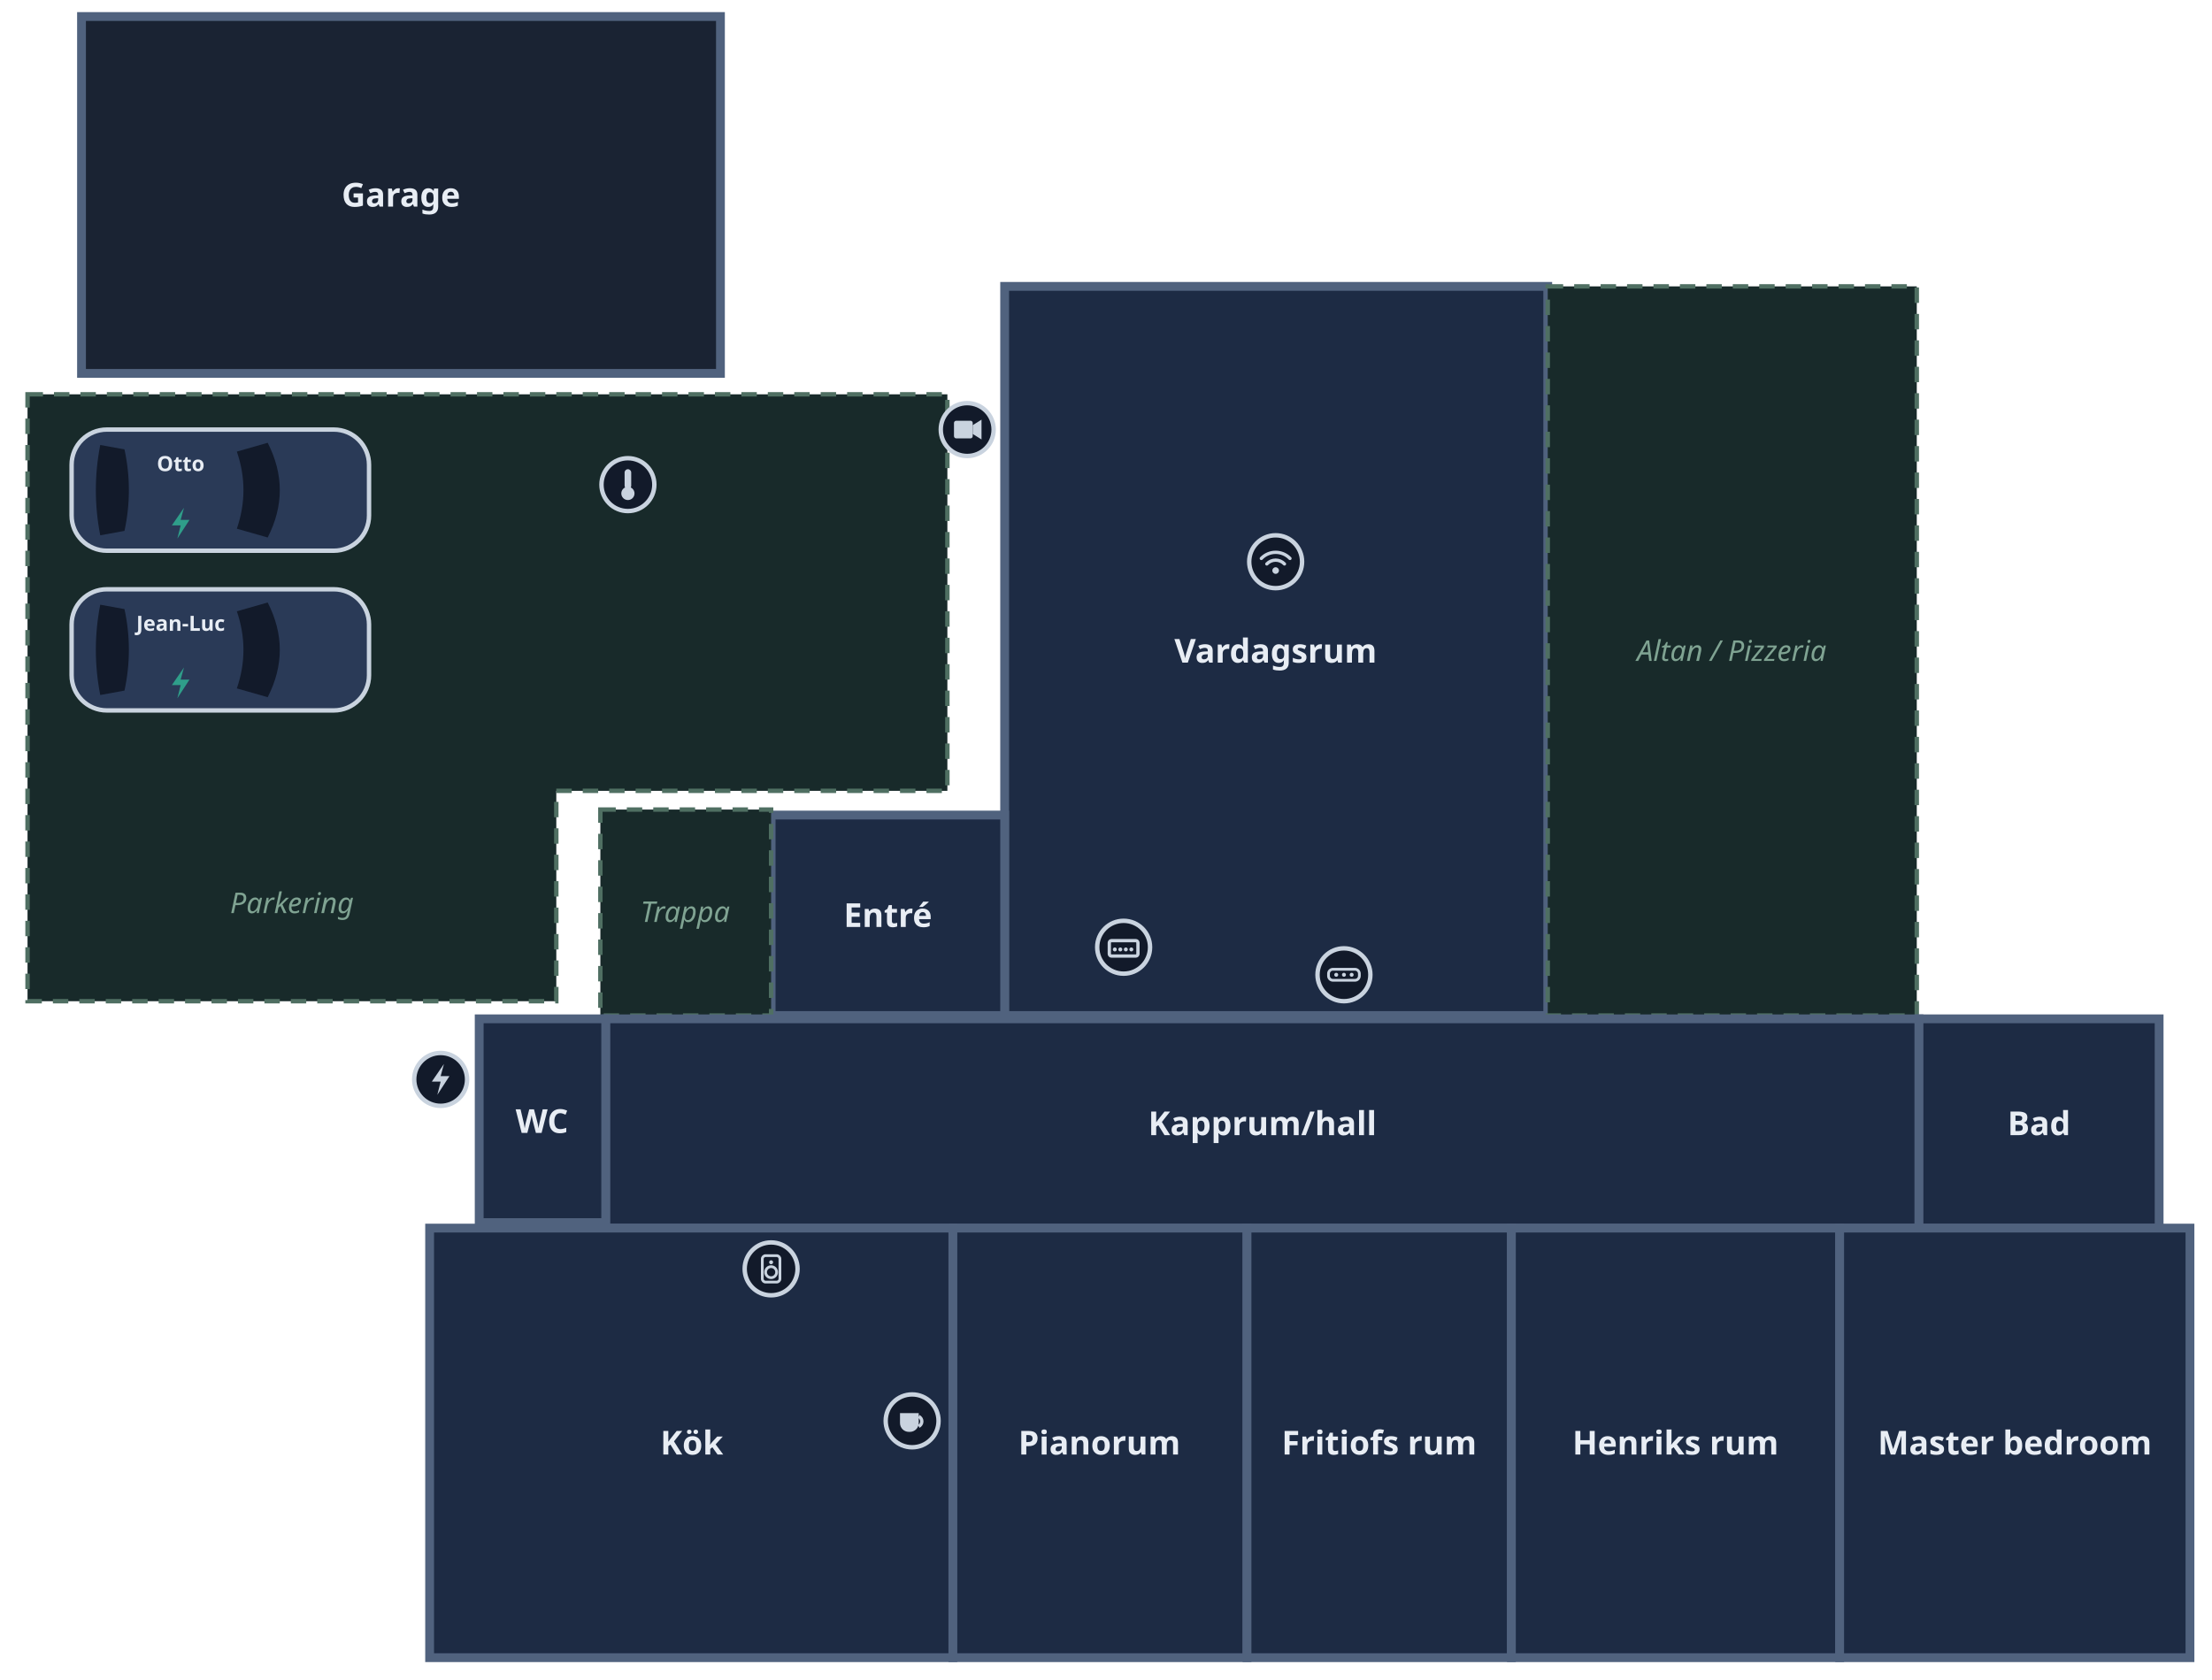
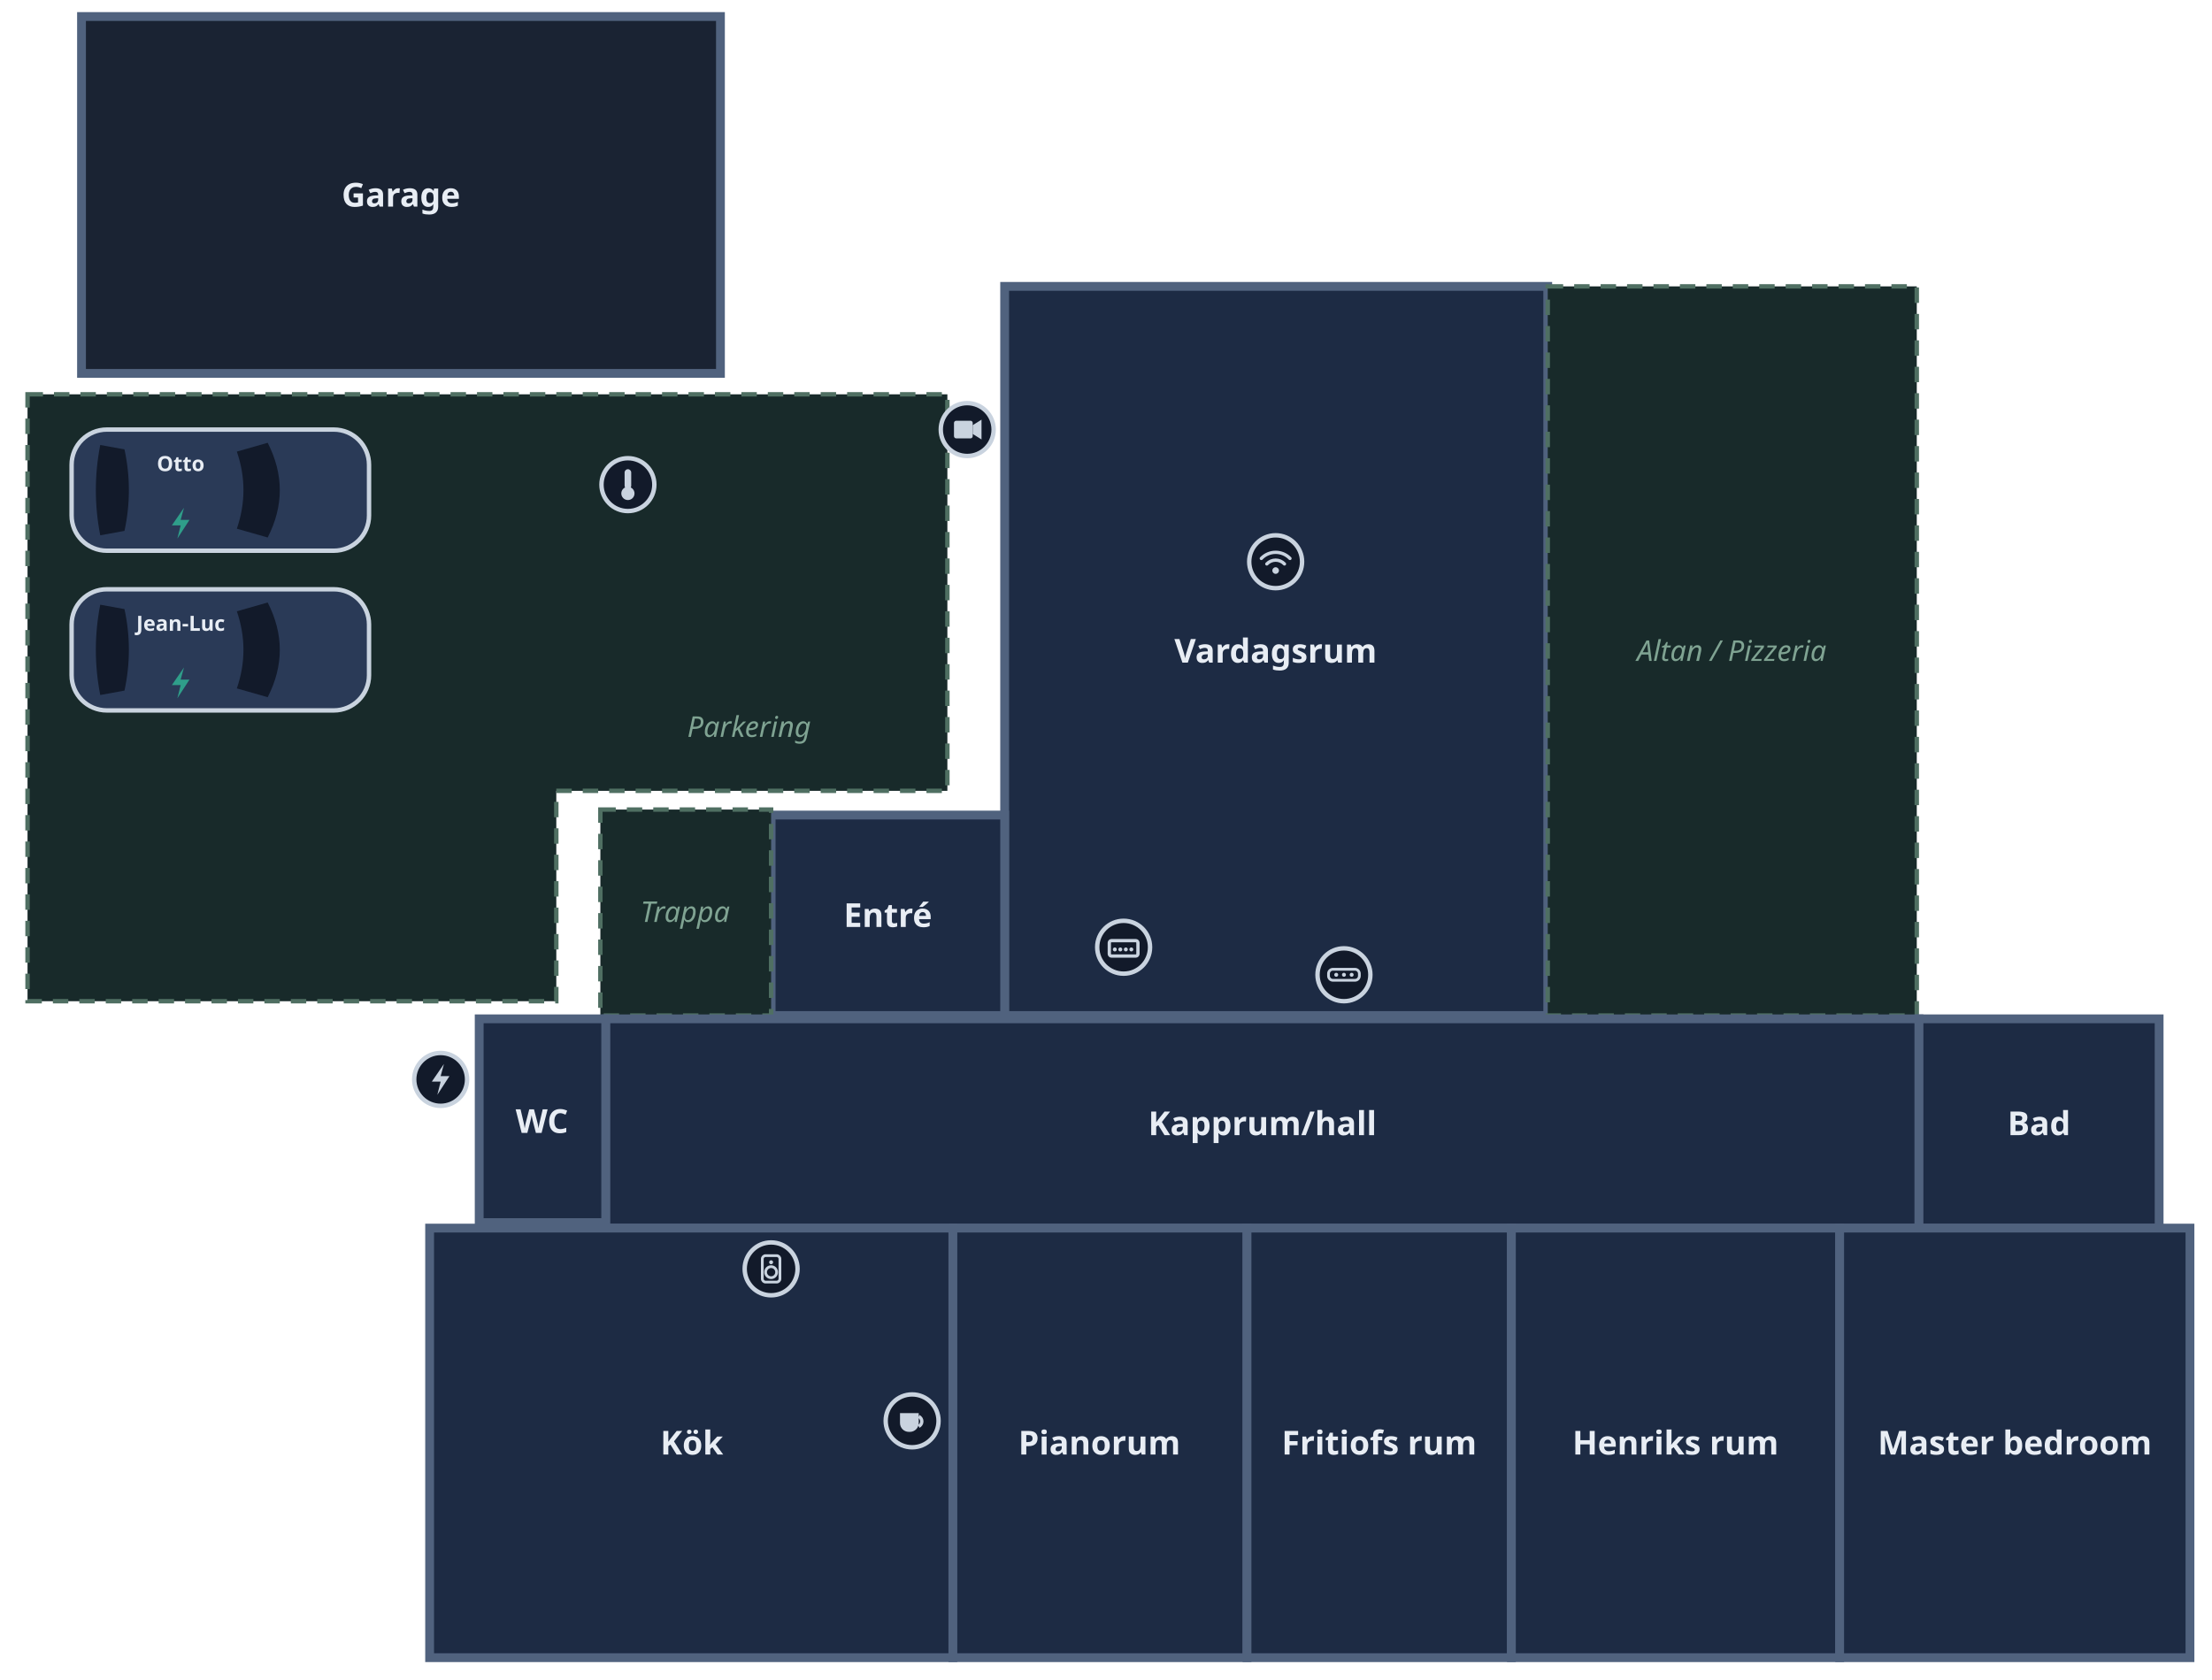
<svg xmlns="http://www.w3.org/2000/svg" viewBox="0 0 2008 1525" width="2008" height="1525">
  <style>
.room{fill:#1d2b44;stroke:#50627e;stroke-width:8}
.outdoor{fill:#182a2a;stroke:#4f6f62;stroke-width:4;stroke-dasharray:14 10}
.label{font:600 30px sans-serif;fill:#e8edf4;text-anchor:middle;dominant-baseline:middle;pointer-events:none}
.building{fill:#1a2333;stroke:#50627e;stroke-width:8}
.outdoor-label{font:italic 26px sans-serif;fill:#7fa392}
.camera circle{fill:#121a2a;stroke:#c9d3df;stroke-width:4}
.camera rect,.camera polygon{fill:#c9d3df}
.appliance circle{fill:#121a2a;stroke:#c9d3df;stroke-width:4}
.appliance path{fill:#c9d3df}
.appliance path.handle{fill:none;stroke:#c9d3df;stroke-width:3}
.small-value{font-size:20px}
.ap circle{fill:#121a2a;stroke:#c9d3df;stroke-width:4}
.ap circle.dot{fill:#c9d3df;stroke:none}
.ap path{fill:none;stroke:#c9d3df;stroke-width:3;stroke-linecap:round}
.thermometer circle{fill:#121a2a;stroke:#c9d3df;stroke-width:4}
.thermometer rect,.thermometer circle.bulb{fill:#c9d3df;stroke:none}
.device circle{fill:#121a2a;stroke:#c9d3df;stroke-width:4}
.device rect{fill:none;stroke:#c9d3df;stroke-width:3}
.device circle.dot{fill:#c9d3df;stroke:none}
.device path.bolt{fill:#c9d3df}
.car .body{fill:#2a3a57;stroke:#c9d3df;stroke-width:4}
.car .glass{fill:#121a2a}
.car-name{font:600 19px sans-serif;fill:#e8edf4;text-anchor:middle;dominant-baseline:middle;pointer-events:none}
.car-value{font:500 19px sans-serif;fill:#9aa7b8;text-anchor:middle;dominant-baseline:middle;pointer-events:none}
.car .bolt{fill:#2f9e8a}
.speaker circle{fill:#121a2a;stroke:#c9d3df;stroke-width:4}
.speaker rect,.speaker circle.cone{fill:none;stroke:#c9d3df;stroke-width:2.5}
.speaker circle.dot{fill:#c9d3df;stroke:none}
.value{font:500 26px sans-serif;fill:#9aa7b8;text-anchor:middle;dominant-baseline:middle;pointer-events:none}
</style>
  <rect id="garage" class="building" x="74" y="15" width="580" height="324" />
  <rect id="vardagsrum" class="room" x="912" y="260" width="493" height="662" />
  <rect id="pizzerian" class="outdoor" x="1405" y="260" width="335" height="662" />
  <rect id="entre" class="room" x="700" y="740" width="212" height="182" />
  <rect id="trappa" class="outdoor" x="545" y="735" width="155" height="187" />
  <rect id="wc" class="room" x="435" y="925" width="115" height="185" />
  <rect id="kapprum_hall" class="room" x="550" y="925" width="1192" height="190" />
  <rect id="bad" class="room" x="1742" y="925" width="218" height="190" />
  <rect id="kok" class="room" x="390" y="1115" width="475" height="390" />
  <rect id="pianorum" class="room" x="865" y="1115" width="267" height="390" />
  <rect id="fritiofs_rum" class="room" x="1132" y="1115" width="240" height="390" />
  <rect id="henriks_rum" class="room" x="1372" y="1115" width="298" height="390" />
  <rect id="master_bedroom" class="room" x="1670" y="1115" width="318" height="390" />
  <polygon id="parkering" class="outdoor" points="25,358 860,358 860,718 505,718 505,909 25,909" />
-   <text id="parkering_label" class="label outdoor-label" x="265" y="820">Parkering</text>
+   <text id="parkering_label" class="label outdoor-label" x="680" y="660">Parkering</text>
  <text id="garage_label" class="label" x="364" y="177">Garage</text>
  <text id="vardagsrum_label" class="label" x="1158" y="591">Vardagsrum</text>
  <text id="pizzerian_label" class="label outdoor-label" x="1572" y="591">Altan / Pizzeria</text>
  <text id="entre_label" class="label" x="806" y="831">Entré</text>
  <text id="trappa_label" class="label outdoor-label" x="622" y="828">Trappa</text>
  <text id="wc_label" class="label" x="492" y="1018">WC</text>
  <text id="kapprum_hall_label" class="label" x="1146" y="1020">Kapprum/hall</text>
  <text id="bad_label" class="label" x="1851" y="1020">Bad</text>
  <text id="kok_label" class="label" x="628" y="1310">Kök</text>
  <text id="pianorum_label" class="label" x="998" y="1310">Pianorum</text>
  <text id="fritiofs_rum_label" class="label" x="1252" y="1310">Fritiofs rum</text>
  <text id="henriks_rum_label" class="label" x="1521" y="1310">Henriks rum</text>
  <text id="master_bedroom_label" class="label" x="1829" y="1310">Master bedroom</text>
  <text id="vardagsrum_temp" class="value" x="1158" y="633" />
  <g id="camera_c120" class="camera">
    <circle cx="878" cy="390" r="24" />
    <rect x="866" y="382" width="17" height="16" rx="2" />
    <polygon points="883,386 891,381 891,399 883,394" />
  </g>
  <g id="kaffemaskin" class="appliance">
    <circle cx="828" cy="1290" r="24" />
    <path d="M817,1283 h17 v9 a8,8 0 0 1 -8,8 h-1 a8,8 0 0 1 -8,-8 z" />
    <path class="handle" d="M834,1286 a5,5 0 0 1 0,9" />
  </g>
  <text id="kaffemaskin_power" class="value small-value" x="828" y="1332" />
  <g id="ap_u6_lr" class="ap">
    <circle cx="1158" cy="510" r="24" />
    <path d="M1145,507 a18,18 0 0 1 26,0 M1150,512 a11,11 0 0 1 16,0" />
    <circle class="dot" cx="1158" cy="518" r="3" />
  </g>
  <text id="ap_u6_lr_clients" class="value small-value" x="1158" y="550" />
  <g id="usw_lite_8_poe" class="device">
    <circle cx="1020" cy="860" r="24" />
    <rect x="1007" y="854" width="26" height="14" rx="2" />
    <circle class="dot" cx="1012" cy="862" r="1.8" />
    <circle class="dot" cx="1017" cy="862" r="1.8" />
    <circle class="dot" cx="1022" cy="862" r="1.8" />
    <circle class="dot" cx="1027" cy="862" r="1.8" />
  </g>
  <text id="usw_lite_8_poe_clients" class="value small-value" x="1020" y="900" />
  <g id="utetemp" class="thermometer">
    <circle cx="570" cy="440" r="24" />
    <rect x="567" y="426" width="6" height="18" rx="3" />
    <circle class="bulb" cx="570" cy="448" r="6" />
  </g>
  <text id="utetemp_value" class="value" x="570" y="484" />
  <g id="sonos_vardagsrum" class="speaker">
    <circle cx="1220" cy="885" r="24" />
    <rect x="1206" y="880" width="28" height="10" rx="4" />
    <circle class="dot" cx="1213" cy="885" r="1.8" />
    <circle class="dot" cx="1220" cy="885" r="1.8" />
    <circle class="dot" cx="1227" cy="885" r="1.8" />
  </g>
  <g id="sonos_kok" class="speaker">
    <circle cx="700" cy="1152" r="24" />
    <rect x="692" y="1140" width="16" height="24" rx="3" />
    <circle class="cone" cx="700" cy="1155" r="5" />
    <circle class="dot" cx="700" cy="1146" r="1.8" />
  </g>
-   <g id="car_tesla" class="car">
-     <g transform="rotate(90 200 445)">
-       <rect class="body" x="145" y="310" width="110" height="270" rx="32" />
-       <path class="glass" d="M157,402 Q200,380 243,402 L235,430 Q200,418 165,430 z" />
-       <path class="glass" d="M163,532 Q200,524 237,532 L241,554 Q200,562 159,554 z" />
+   <g id="car_tesla_slot" class="slot">
+     <g id="car_tesla" class="car">
+       <g transform="rotate(90 200 445)">
+         <rect class="body" x="145" y="310" width="110" height="270" rx="32" />
+         <path class="glass" d="M157,402 Q200,380 243,402 L235,430 Q200,418 165,430 z" />
+         <path class="glass" d="M163,532 Q200,524 237,532 L241,554 Q200,562 159,554 z" />
+       </g>
+       <text class="car-name" x="164" y="421">Otto</text>
+       <text id="car_tesla_value" class="car-value" x="164" y="447" />
+       <path id="car_tesla_bolt" class="bolt" d="M167,461 L156,477 h8 l-3,12 L172,472 h-8 z" />
    </g>
-     <text class="car-name" x="164" y="421">Otto</text>
-     <text id="car_tesla_value" class="car-value" x="164" y="447" />
-     <path id="car_tesla_bolt" class="bolt" d="M167,461 L156,477 h8 l-3,12 L172,472 h-8 z" />
  </g>
-   <g id="car_jean_luc" class="car">
-     <g transform="rotate(90 200 590)">
-       <rect class="body" x="145" y="455" width="110" height="270" rx="32" />
-       <path class="glass" d="M157,547 Q200,525 243,547 L235,575 Q200,563 165,575 z" />
-       <path class="glass" d="M163,677 Q200,669 237,677 L241,699 Q200,707 159,699 z" />
+   <g id="car_jean_luc_slot" class="slot">
+     <g id="car_jean_luc" class="car">
+       <g transform="rotate(90 200 590)">
+         <rect class="body" x="145" y="455" width="110" height="270" rx="32" />
+         <path class="glass" d="M157,547 Q200,525 243,547 L235,575 Q200,563 165,575 z" />
+         <path class="glass" d="M163,677 Q200,669 237,677 L241,699 Q200,707 159,699 z" />
+       </g>
+       <text class="car-name" x="164" y="566">Jean-Luc</text>
+       <text id="car_jean_luc_value" class="car-value" x="164" y="592" />
+       <path id="car_jean_luc_bolt" class="bolt" d="M167,606 L156,622 h8 l-3,12 L172,617 h-8 z" />
    </g>
-     <text class="car-name" x="164" y="566">Jean-Luc</text>
-     <text id="car_jean_luc_value" class="car-value" x="164" y="592" />
-     <path id="car_jean_luc_bolt" class="bolt" d="M167,606 L156,622 h8 l-3,12 L172,617 h-8 z" />
  </g>
  <g id="laddbox" class="device">
    <circle cx="400" cy="980" r="24" />
    <path class="bolt" d="M403,966 L392,982 h8 l-3,12 L408,977 h-8 z" />
  </g>
  <text id="laddbox_value" class="value small-value" x="400" y="940" />
</svg>
